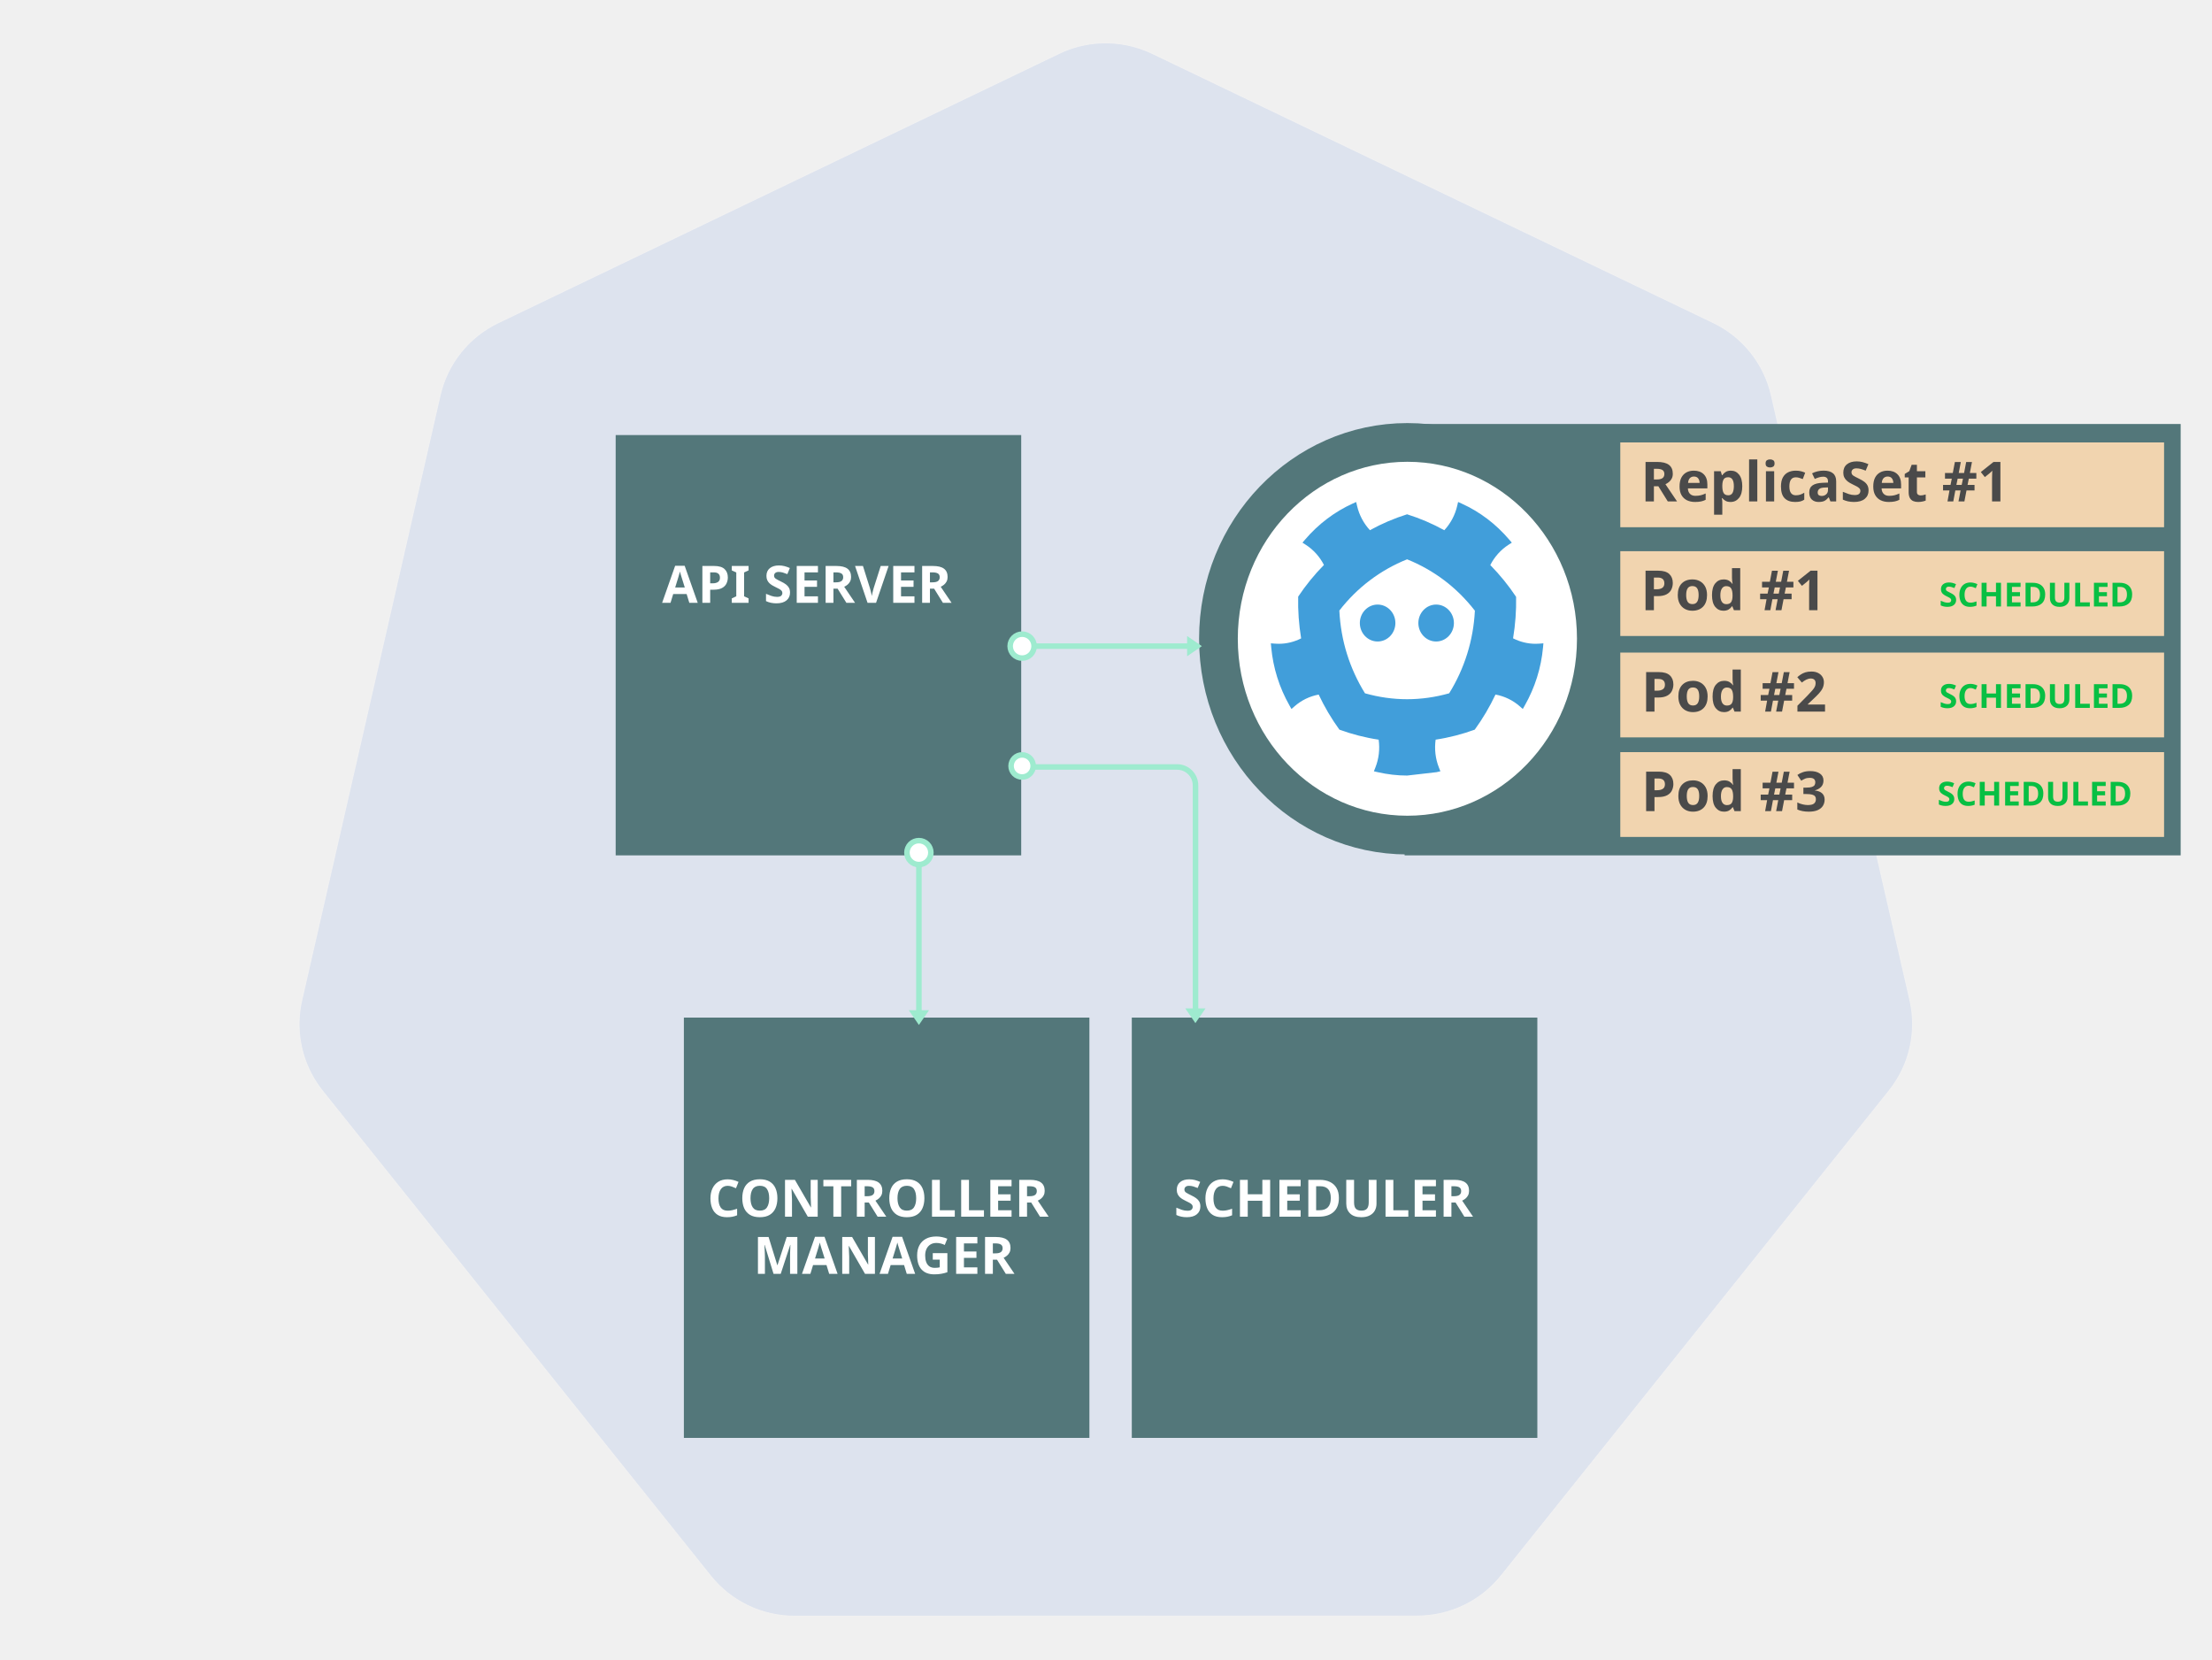
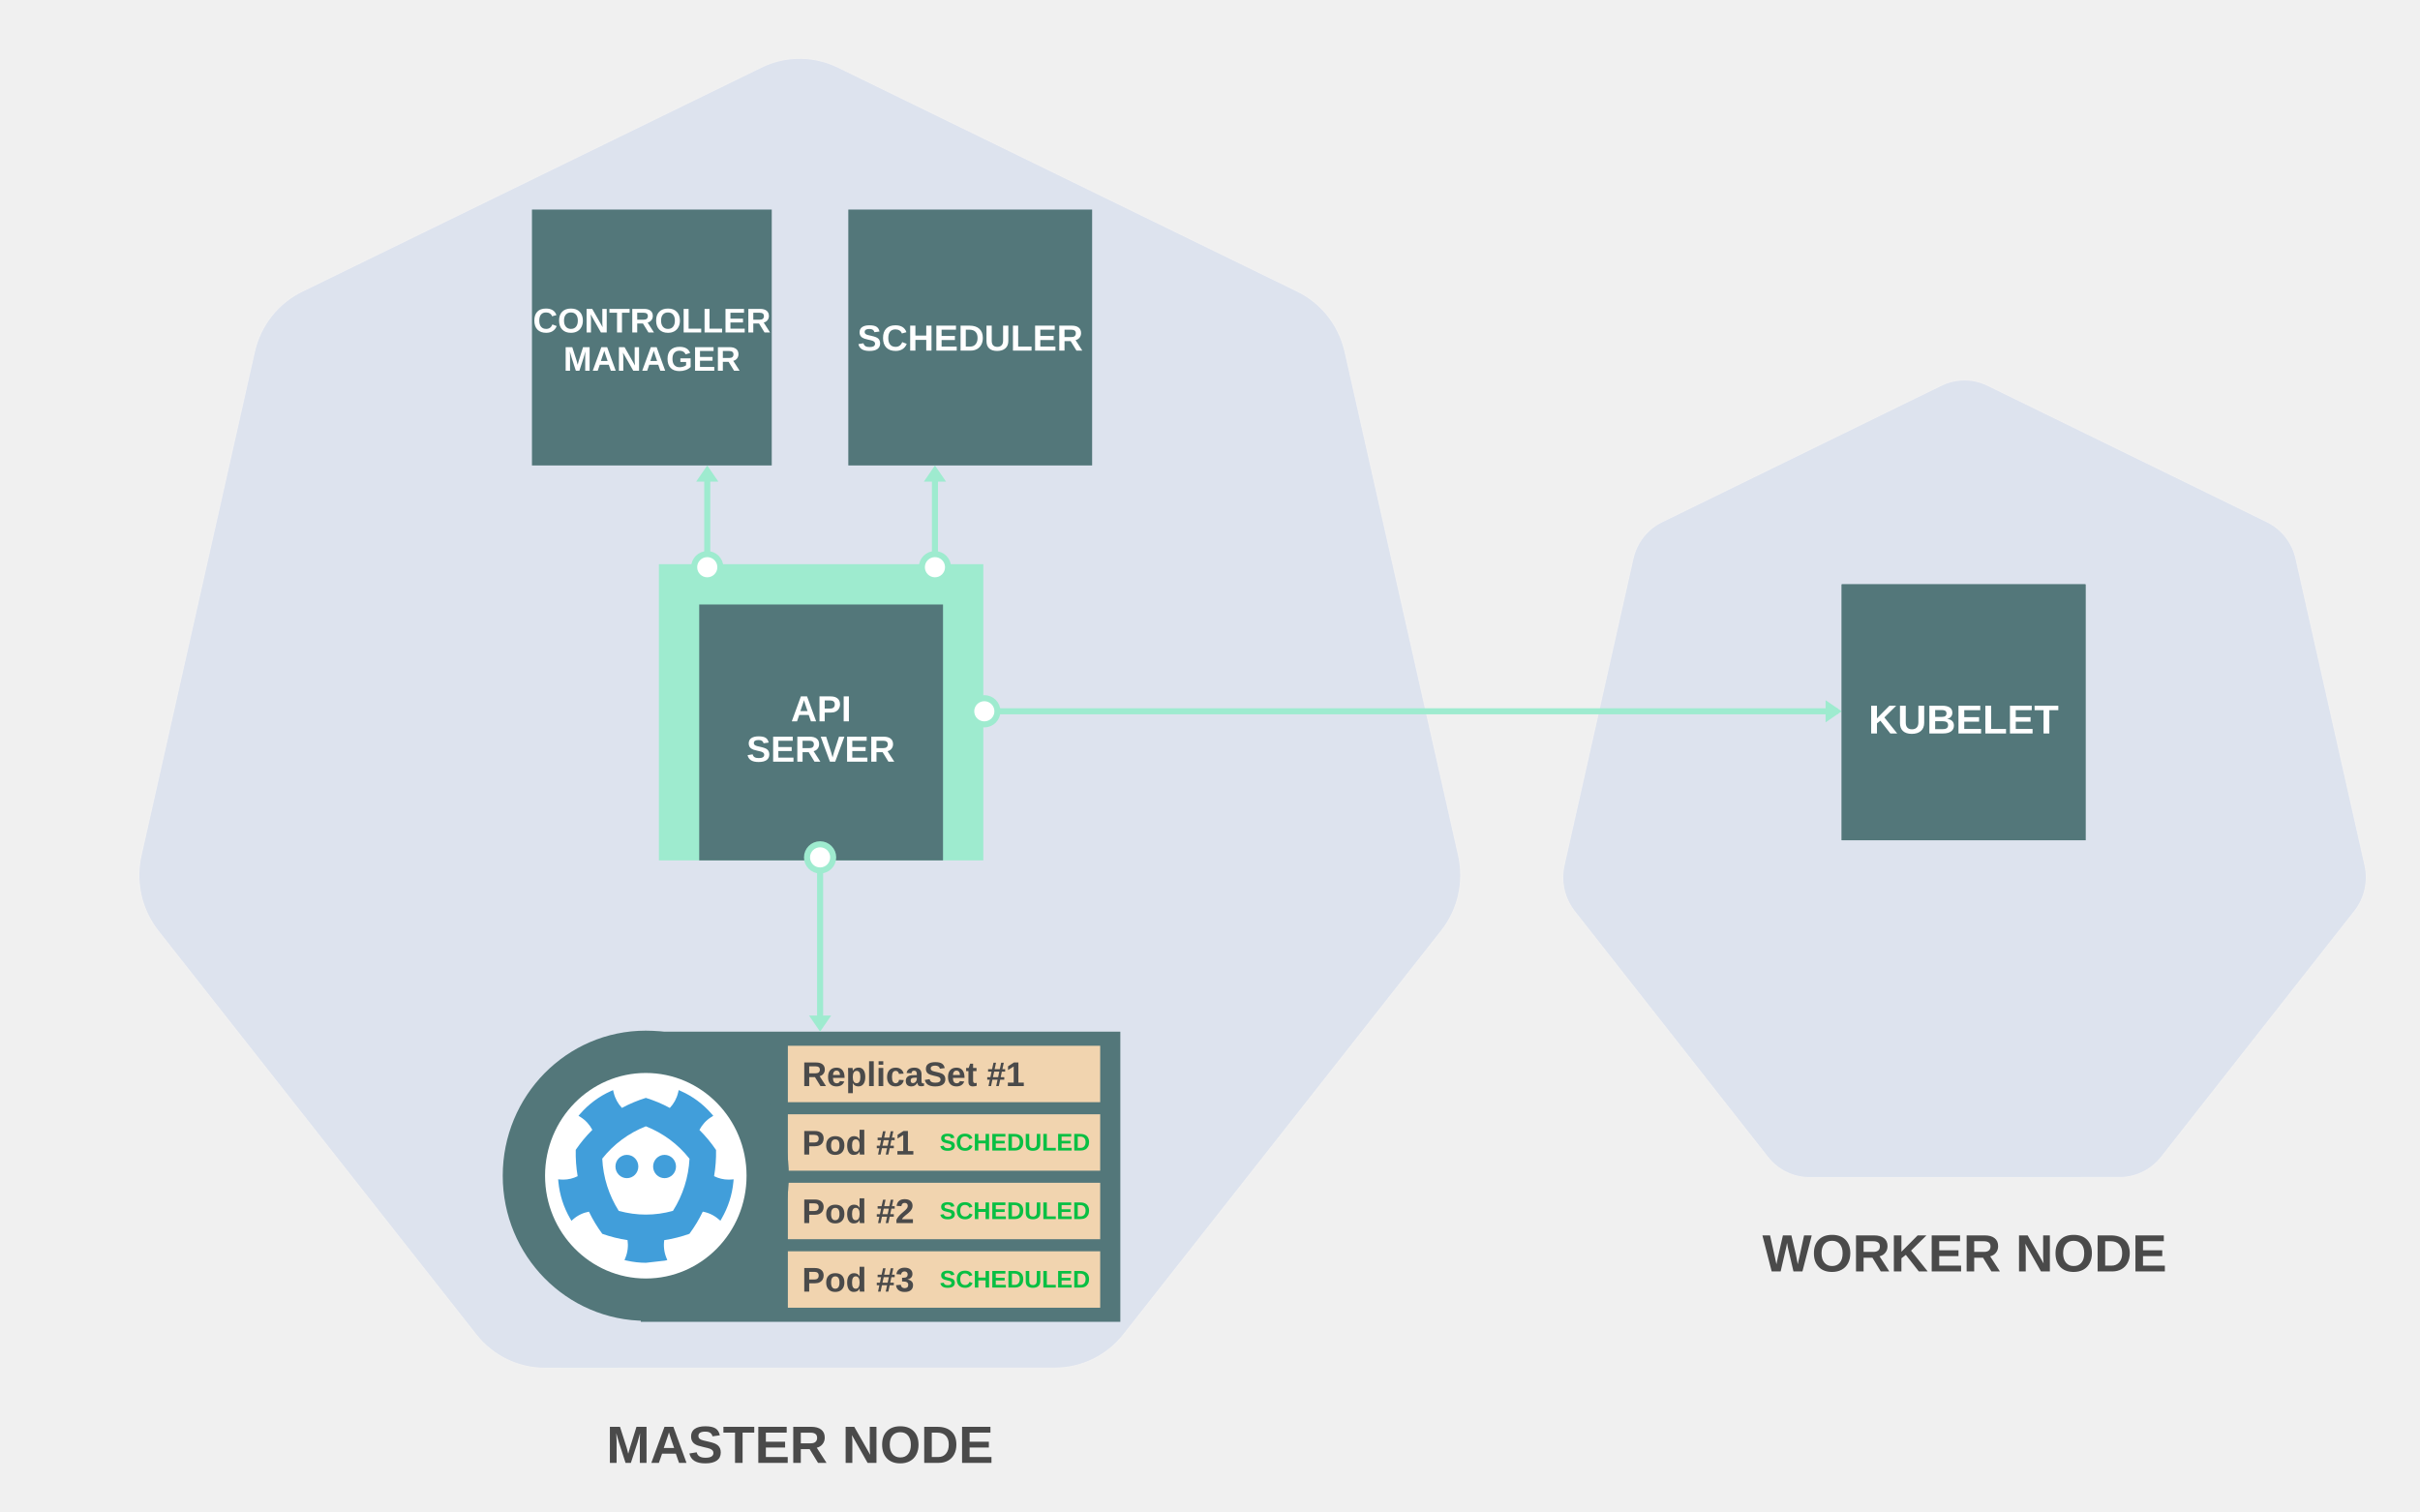
- <svg xmlns="http://www.w3.org/2000/svg" viewBox="0 0 1200 900">
-   <g fill="none" fill-rule="evenodd">
-     <path d="M596.87 23.327a58.347 58.347 0 0 0-22.3 5.67L270.265 175.106c-15.955 7.656-27.543 22.137-31.485 39.342l-75.073 328.196a57.834 57.834 0 0 0 7.9 44.466 57.999 57.999 0 0 0 3.309 4.615l210.626 263.16c11.045 13.793 27.79 21.825 45.496 21.821l337.773-.078c17.7.013 34.444-8.004 45.496-21.783l210.549-263.198a57.848 57.848 0 0 0 11.247-49.08l-75.19-328.197c-3.942-17.206-15.53-31.686-31.485-39.343L625.085 28.997a58.357 58.357 0 0 0-28.215-5.67z" opacity=".1" fill="#326CE5" fill-rule="nonzero" stroke="#FFF" stroke-width=".5" />
-     <path fill="#53777A" d="M371 552h220v228H371z" />
-     <text font-family="sans-serif" font-size="28" font-weight="bold" fill="#FFF" transform="translate(371 552)">
-       <tspan x="12.786" y="108">CONTROLLER</tspan>
-       <tspan x="37.669" y="139">MANAGER</tspan>
-     </text>
-     <path fill="#53777A" d="M614 552h220v228H614z" />
-     <text font-family="sans-serif" font-size="28" font-weight="bold" fill="#FFF" transform="translate(614 552)">
-       <tspan x="22.883" y="108">SCHEDULER</tspan>
-     </text>
-     <path fill="#53777A" d="M334 236h220v228H334z" />
-     <text font-family="sans-serif" font-size="28" font-weight="bold" fill="#FFF" transform="translate(334 236)">
-       <tspan x="25.2" y="91">API SERVER</tspan>
-     </text>
-     <path fill="#53777A" d="M762 230h421v234H762z" />
-     <path fill="#F1D4AF" d="M879 240h295v46H879z" />
-     <text font-family="sans-serif" font-size="30" font-weight="bold" fill="#4A4A4A" transform="translate(879 240)">
-       <tspan x="11" y="32">ReplicaSet #1</tspan>
-     </text>
-     <path fill="#F1D4AF" d="M879 299h295v46H879z" />
-     <text font-family="sans-serif" font-size="30" font-weight="bold" fill="#4A4A4A" transform="translate(879 299)">
-       <tspan x="11" y="32">Pod #1</tspan>
-     </text>
-     <text font-family="sans-serif" font-size="18" font-weight="bold" fill="#08BF43" transform="translate(879 299)">
-       <tspan x="172.992" y="30">SCHEDULED</tspan>
-     </text>
-     <g>
-       <path fill="#F1D4AF" d="M879 354h295v46H879z" />
-       <text font-family="sans-serif" font-size="30" font-weight="bold" fill="#4A4A4A" transform="translate(879 354)">
-         <tspan x="11.318" y="32">Pod #2</tspan>
-       </text>
-       <text font-family="sans-serif" font-size="18" font-weight="bold" fill="#08BF43" transform="translate(879 354)">
-         <tspan x="172.992" y="30">SCHEDULED</tspan>
+ <svg xmlns="http://www.w3.org/2000/svg" width="1201px" height="750px" viewBox="0 0 1201 750" version="1.1">
+   <g id="schedule-pods-5" stroke="none" stroke-width="1" fill="none" fill-rule="evenodd" transform="translate(1, 0)">
+     <g id="Kubernetes-background" opacity="0.1" transform="translate(67, 28)" fill="#326CE5" fill-rule="nonzero" stroke="#FFFFFF" stroke-width="0.5">
+       <path d="M326.654,1.011 C320.855,1.309 315.173,2.777 309.941,5.33 L81.887,116.618 C69.93,122.45 61.246,133.479 58.291,146.585 L2.029,396.566 C-0.596,408.202 1.54,420.419 7.95,430.434 C8.719,431.646 9.546,432.819 10.429,433.949 L168.279,634.393 C176.556,644.9 189.105,651.017 202.375,651.015 L455.512,650.955 C468.777,650.965 481.326,644.859 489.608,634.363 L647.4,433.89 C655.681,423.378 658.784,409.617 655.829,396.506 L599.479,146.525 C596.525,133.42 587.84,122.39 575.883,116.558 L347.8,5.33 C341.22,2.119 333.948,0.634 326.654,1.011 Z" id="path3055" />
+     </g>
+     <rect id="Rectangle" fill="#9EEBCF" x="326" y="280" width="161" height="147" />
+     <g id="Group-3" transform="translate(346, 300)">
+       <polygon id="Rectangle" fill="#53777A" points="0 0 121 0 121 127 0 127" />
+       <text id="API-SERVER" font-family="Arial-BoldMT, Arial" font-size="18" font-weight="bold" fill="#FFFFFF">
+         <tspan x="45.497" y="58">API</tspan>
+         <tspan x="23.489" y="78">SERVER</tspan>
      </text>
    </g>
-     <g>
-       <path fill="#F1D4AF" d="M879 408h295v46H879z" />
-       <text font-family="sans-serif" font-size="30" font-weight="bold" fill="#4A4A4A" transform="translate(879 408)">
-         <tspan x="11.318" y="32">Pod #3</tspan>
-       </text>
-       <text font-family="sans-serif" font-size="18" font-weight="bold" fill="#08BF43" transform="translate(879 408)">
-         <tspan x="171.992" y="29">SCHEDULED</tspan>
+     <g id="Kubernetes-background" opacity="0.1" transform="translate(774, 188)" fill="#326CE5" fill-rule="nonzero" stroke="#FFFFFF" stroke-width="0.5">
+       <path d="M198.574,0.615 C195.049,0.797 191.594,1.691 188.414,3.245 L49.78,71.008 C42.511,74.559 37.231,81.275 35.436,89.255 L1.233,241.467 C-0.362,248.552 0.936,255.991 4.833,262.09 C5.3,262.828 5.803,263.542 6.34,264.23 L102.297,386.279 C107.329,392.677 114.957,396.402 123.024,396.4 L276.907,396.364 C284.971,396.37 292.599,392.652 297.634,386.261 L393.556,264.194 C398.59,257.793 400.476,249.414 398.68,241.431 L364.425,89.218 C362.629,81.239 357.35,74.523 350.081,70.972 L211.428,3.245 C207.428,1.29 203.008,0.386 198.574,0.615 Z" id="path3055" />
+     </g>
+     <rect id="Rectangle-4" fill="#53777A" x="317" y="512" width="238" height="144" />
+     <g id="Group-6" transform="translate(390, 519)">
+       <rect id="Rectangle-3" fill="#F1D4AF" x="0" y="-2.27373675e-13" width="155" height="28" />
+       <text id="ReplicaSet-#1" font-family="Arial-BoldMT, Arial" font-size="17" font-weight="bold" fill="#4A4A4A">
+         <tspan x="7" y="20">ReplicaSet #1</tspan>
      </text>
    </g>
-     <g transform="translate(661 240)">
-       <ellipse stroke="#53777A" stroke-width="21" fill="#FFF" cx="102.5" cy="106.5" rx="102.5" ry="106.5" />
-       <g fill="#419EDA" fill-rule="nonzero">
-         <path d="M95.991 97.964c0 5.54-4.32 10.021-9.645 10.021-5.328 0-9.637-4.48-9.637-10.021 0-5.517 4.31-10.015 9.637-10.015 5.325 0 9.645 4.498 9.645 10.015zm12.46.002c0 5.54 4.321 10.021 9.646 10.021 5.323 0 9.64-4.48 9.64-10.021 0-5.519-4.317-10.017-9.64-10.017-5.325 0-9.646 4.498-9.646 10.017z" />
-         <path d="M174.201 109.144c-.694.06-1.392.088-2.133.088-4.3 0-8.473-1.047-12.237-2.967a122.139 122.139 0 0 0 1.647-22.492 115.84 115.84 0 0 0-14.01-17.25c2.285-4.45 5.661-8.279 9.876-10.993l1.81-1.163-1.41-1.652c-7.267-8.502-15.939-15.075-25.77-19.535l-1.963-.886-.497 2.153a29.169 29.169 0 0 1-6.988 13.18 109.635 109.635 0 0 0-20.19-8.645 109.729 109.729 0 0 0-20.158 8.626 29.162 29.162 0 0 1-6.963-13.149l-.5-2.153-1.954.883c-9.708 4.395-18.619 11.145-25.766 19.52l-1.415 1.657 1.808 1.162c4.202 2.705 7.57 6.51 9.85 10.936a116.328 116.328 0 0 0-13.985 17.184 122.228 122.228 0 0 0 1.606 22.646c-3.746 1.902-7.895 2.938-12.167 2.938-.75 0-1.451-.029-2.133-.088l-2.124-.168.199 2.204c1.04 11.148 4.372 21.751 9.908 31.518l1.08 1.906 1.622-1.43a27.301 27.301 0 0 1 13.132-6.392 117.827 117.827 0 0 0 11.24 19.021c6.83 2.483 13.948 4.336 21.298 5.438.705 5.051.144 10.275-1.774 15.106l-.809 2.046 2.08.476c5.325 1.217 10.698 1.837 15.958 1.837l15.954-1.837 2.082-.476-.811-2.05c-1.913-4.83-2.474-10.061-1.77-15.113 7.322-1.103 14.413-2.952 21.22-5.427a117.976 117.976 0 0 0 11.25-19.039 27.42 27.42 0 0 1 13.197 6.397l1.622 1.429 1.075-1.902c5.545-9.779 8.876-20.382 9.901-31.512l.2-2.2-2.088.168zm-49.032 26.94c-7.547 2.133-15.212 3.21-22.831 3.21-7.64 0-15.296-1.076-22.85-3.21a93.6 93.6 0 0 1-9.78-21.405c-2.347-7.511-3.722-15.38-4.12-23.483 4.878-6.267 10.426-11.757 16.555-16.379a87.172 87.172 0 0 1 20.195-11.408 87.526 87.526 0 0 1 20.155 11.385c6.153 4.646 11.725 10.178 16.627 16.485-.417 8.056-1.808 15.88-4.16 23.38a93.302 93.302 0 0 1-9.79 21.426z" />
+     <rect id="Rectangle-3" fill="#F1D4AF" x="390" y="553" width="155" height="28" />
+     <text id="Pod-#1" font-family="Arial-BoldMT, Arial" font-size="17" font-weight="bold" fill="#4A4A4A">
+       <tspan x="397" y="573">Pod #1</tspan>
+     </text>
+     <rect id="Rectangle-3" fill="#F1D4AF" x="390" y="587" width="155" height="28" />
+     <text id="Pod-#2" font-family="Arial-BoldMT, Arial" font-size="17" font-weight="bold" fill="#4A4A4A">
+       <tspan x="397" y="607">Pod #2</tspan>
+     </text>
+     <rect id="Rectangle-3" fill="#F1D4AF" x="390" y="621" width="155" height="28" />
+     <text id="Pod-#3" font-family="Arial-BoldMT, Arial" font-size="17" font-weight="bold" fill="#4A4A4A">
+       <tspan x="397" y="641">Pod #3</tspan>
+     </text>
+     <g id="Group-2" transform="translate(259, 522)">
+       <ellipse id="Oval" stroke="#53777A" stroke-width="21" fill="#FFFFFF" cx="60.5" cy="61.5" rx="60.5" ry="61.5" />
+       <g id="Group" transform="translate(17, 19)" fill="#419EDA" fill-rule="nonzero">
+         <path d="M39.79,37.922 C39.79,41.121 37.246,43.709 34.109,43.709 C30.971,43.709 28.433,41.122 28.433,37.922 C28.433,34.736 30.971,32.139 34.109,32.139 C37.246,32.139 39.79,34.736 39.79,37.922 Z" id="Shape" />
+         <path d="M47.129,37.923 C47.129,41.122 49.674,43.71 52.81,43.71 C55.946,43.71 58.488,41.123 58.488,37.923 C58.488,34.736 55.946,32.139 52.81,32.139 C49.674,32.139 47.129,34.736 47.129,37.923 Z" id="Shape" />
+         <path d="M85.856,44.378 C85.447,44.413 85.036,44.429 84.599,44.429 C82.066,44.429 79.609,43.824 77.392,42.716 C78.13,38.403 78.444,34.057 78.362,29.728 C75.958,26.186 73.211,22.844 70.11,19.766 C71.456,17.196 73.444,14.985 75.927,13.418 L76.993,12.746 L76.162,11.792 C71.883,6.883 66.775,3.087 60.984,0.512 L59.829,0 L59.535,1.243 C58.845,4.142 57.401,6.756 55.42,8.854 C51.611,6.792 47.632,5.125 43.528,3.862 C39.435,5.122 35.463,6.784 31.655,8.843 C29.682,6.748 28.242,4.14 27.554,1.25 L27.259,0.007 L26.108,0.517 C20.39,3.055 15.141,6.953 10.932,11.789 L10.098,12.746 L11.163,13.417 C13.638,14.979 15.622,17.176 16.965,19.732 C13.873,22.799 11.129,26.13 8.727,29.655 C8.634,33.983 8.932,38.36 9.674,42.733 C7.467,43.83 5.024,44.429 2.508,44.429 C2.066,44.429 1.653,44.413 1.251,44.378 L0,44.281 L0.117,45.554 C0.73,51.991 2.693,58.114 5.953,63.754 L6.589,64.855 L7.545,64.029 C9.759,62.116 12.434,60.849 15.279,60.338 C17.155,64.244 19.377,67.915 21.899,71.322 C25.923,72.756 30.115,73.826 34.444,74.463 C34.859,77.379 34.529,80.396 33.399,83.185 L32.923,84.367 L34.148,84.642 C37.284,85.345 40.449,85.702 43.547,85.702 L52.944,84.642 L54.17,84.367 L53.692,83.183 C52.566,80.394 52.235,77.373 52.65,74.456 C56.962,73.819 61.139,72.751 65.148,71.322 C67.672,67.912 69.896,64.239 71.775,60.328 C74.629,60.835 77.32,62.103 79.547,64.022 L80.503,64.847 L81.136,63.749 C84.402,58.102 86.364,51.979 86.968,45.552 L87.085,44.282 L85.856,44.378 Z M56.976,59.936 C52.531,61.168 48.016,61.789 43.528,61.789 C39.028,61.789 34.519,61.168 30.07,59.936 C27.629,56.072 25.699,51.933 24.31,47.575 C22.927,43.238 22.118,38.693 21.883,34.014 C24.756,30.395 28.024,27.225 31.634,24.556 C35.302,21.838 39.294,19.63 43.528,17.968 C47.756,19.63 51.74,21.835 55.4,24.542 C59.024,27.225 62.306,30.42 65.193,34.061 C64.947,38.714 64.128,43.232 62.743,47.563 C61.357,51.919 59.421,56.072 56.976,59.936 Z" id="Shape" />
      </g>
    </g>
-     <g transform="translate(554 343)" fill-rule="nonzero">
-       <path fill="#9EEBCF" d="M0 6h96v3H0z" />
-       <circle stroke="#9EEBCF" stroke-width="3" fill="#FFF" cx=".5" cy="7.5" r="6.5" />
-       <path fill="#9EEBCF" d="M98 7.5L90 13V2z" />
+     <g id="right-arrow" transform="translate(699, 353) scale(1, -1) translate(-699, -353) translate(487, 340)" fill-rule="nonzero">
+       <polygon id="Line" fill="#9EEBCF" points="0 11.5 415.295 11.5 424 11.5 424 14.5 0 14.5" />
+       <circle id="Base" stroke="#9EEBCF" stroke-width="3" fill="#FFFFFF" cx="0.5" cy="13" r="6.5" />
+       <polygon id="Tip" fill="#9EEBCF" points="426 13 418 18.5 418 7.5" />
    </g>
-     <g transform="translate(554 415)">
-       <path d="M.011 1.045h84.55c5.522 0 10 4.477 10 10v125.97" stroke="#9EEBCF" stroke-width="3" />
-       <circle stroke="#9EEBCF" stroke-width="3" fill="#FFF" cx=".5" cy=".5" r="6" />
-       <path fill="#9EEBCF" d="M94.5 140l-5.5-8h11z" />
+     <polygon id="Rectangle" fill="#53777A" points="420 104 541 104 541 231 420 231" />
+     <polygon id="Rectangle" fill="#53777A" points="913 290 1034 290 1034 417 913 417" />
+     <polygon id="Rectangle" fill="#53777A" points="913 290 1034 290 1034 417 913 417" />
+     <text id="KUBELET" font-family="Arial-BoldMT, Arial" font-size="20" font-weight="bold" fill="#FFFFFF">
+       <tspan x="926.278" y="364">KUBELET</tspan>
+     </text>
+     <text id="MASTER-NODE" fill="#4A4A4A" font-family="Arial-BoldMT, Arial" font-size="26" font-weight="bold">
+       <tspan x="299.941" y="726">MASTER NODE</tspan>
+     </text>
+     <text id="WORKER-NODE" fill="#4A4A4A" font-family="Arial-BoldMT, Arial" font-size="26" font-weight="bold">
+       <tspan x="873.612" y="631">WORKER NODE</tspan>
+     </text>
+     <polygon id="Rectangle" fill="#53777A" points="263 104 382 104 382 231 263 231" />
+     <text id="CONTROLLER-MANAGER" font-family="Arial-BoldMT, Arial" font-size="17" font-weight="bold" fill="#FFFFFF">
+       <tspan x="263.477" y="165">CONTROLLER </tspan>
+       <tspan x="278.585" y="184">MANAGER</tspan>
+     </text>
+     <g id="down-arrow" transform="translate(402, 427)" fill-rule="nonzero">
+       <polygon id="Line" fill="#9EEBCF" points="5.5 -1 5.5 81 2.5 81 2.5 -1" />
+       <circle id="Base" stroke="#9EEBCF" stroke-width="3" fill="#FFFFFF" cx="4" cy="-1.5" r="6.5" />
+       <polygon id="Tip" fill="#9EEBCF" points="4 85 -1.5 77 9.5 77" />
    </g>
-     <g transform="translate(493 464)" fill-rule="nonzero">
-       <path fill="#9EEBCF" d="M7-1v89H4V-1z" />
-       <circle stroke="#9EEBCF" stroke-width="3" fill="#FFF" cx="5.5" cy="-1.5" r="6.5" />
-       <path fill="#9EEBCF" d="M5.5 92L0 84h11z" />
+     <g id="down-arrow" transform="translate(350, 257.5) scale(1, -1) translate(-350, -257.5) translate(346, 235)" fill-rule="nonzero">
+       <polygon id="Line" fill="#9EEBCF" points="5.5 -1 5.5 45 2.5 45 2.5 -1" />
+       <circle id="Base" stroke="#9EEBCF" stroke-width="3" fill="#FFFFFF" cx="4" cy="-1.5" r="6.5" />
+       <polygon id="Tip" fill="#9EEBCF" points="4 49 -1.5 41 9.5 41" />
    </g>
+     <g id="down-arrow" transform="translate(463, 257.5) scale(1, -1) translate(-463, -257.5) translate(459, 235)" fill-rule="nonzero">
+       <polygon id="Line" fill="#9EEBCF" points="5.5 -1 5.5 45 2.5 45 2.5 -1" />
+       <circle id="Base" stroke="#9EEBCF" stroke-width="3" fill="#FFFFFF" cx="4" cy="-1.5" r="6.5" />
+       <polygon id="Tip" fill="#9EEBCF" points="4 49 -1.5 41 9.5 41" />
+     </g>
+     <text id="scheduled" font-family="Arial-BoldMT, Arial" font-size="12" font-weight="bold" fill="#08BF43">
+       <tspan x="465.328" y="571">SCHEDULED</tspan>
+     </text>
+     <text id="scheduled" font-family="Arial-BoldMT, Arial" font-size="12" font-weight="bold" fill="#08BF43">
+       <tspan x="465.328" y="605">SCHEDULED</tspan>
+     </text>
+     <text id="scheduled" font-family="Arial-BoldMT, Arial" font-size="12" font-weight="bold" fill="#08BF43">
+       <tspan x="465.328" y="639">SCHEDULED</tspan>
+     </text>
+     <text id="SCHEDULER" font-family="Arial-BoldMT, Arial" font-size="18" font-weight="bold" fill="#FFFFFF">
+       <tspan x="424.496" y="174">SCHEDULER</tspan>
+     </text>
  </g>
</svg>
